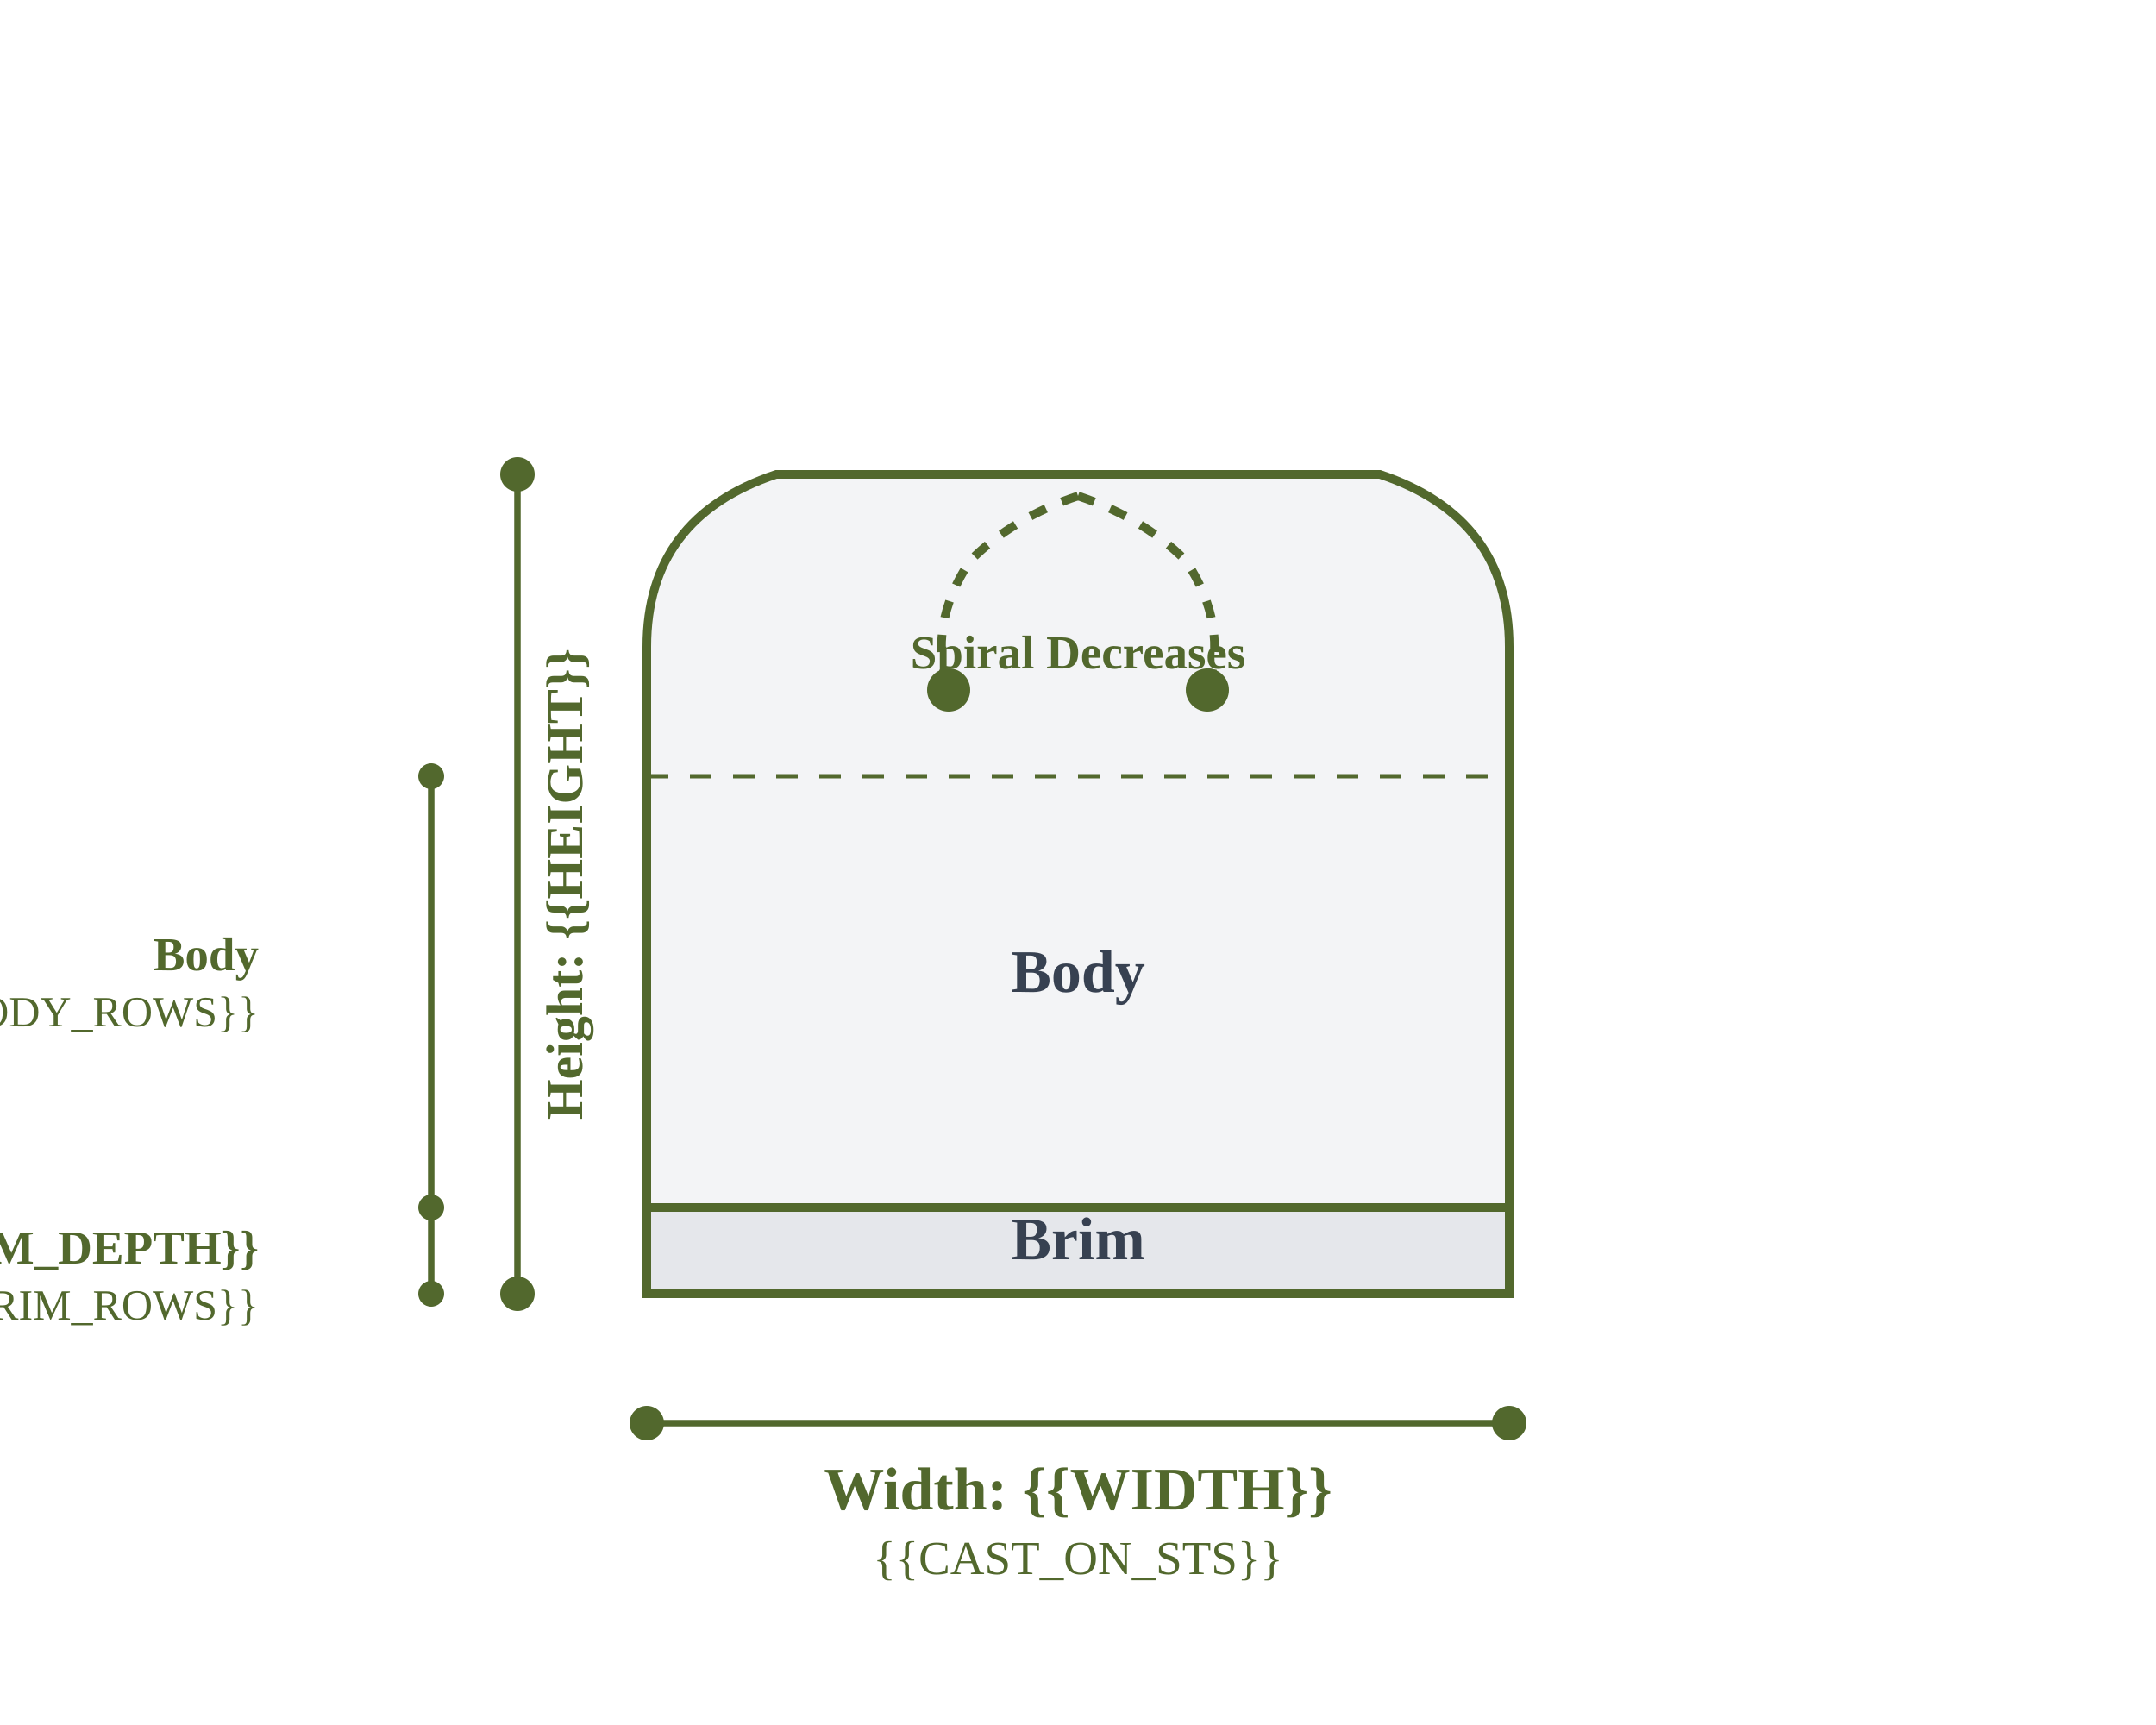
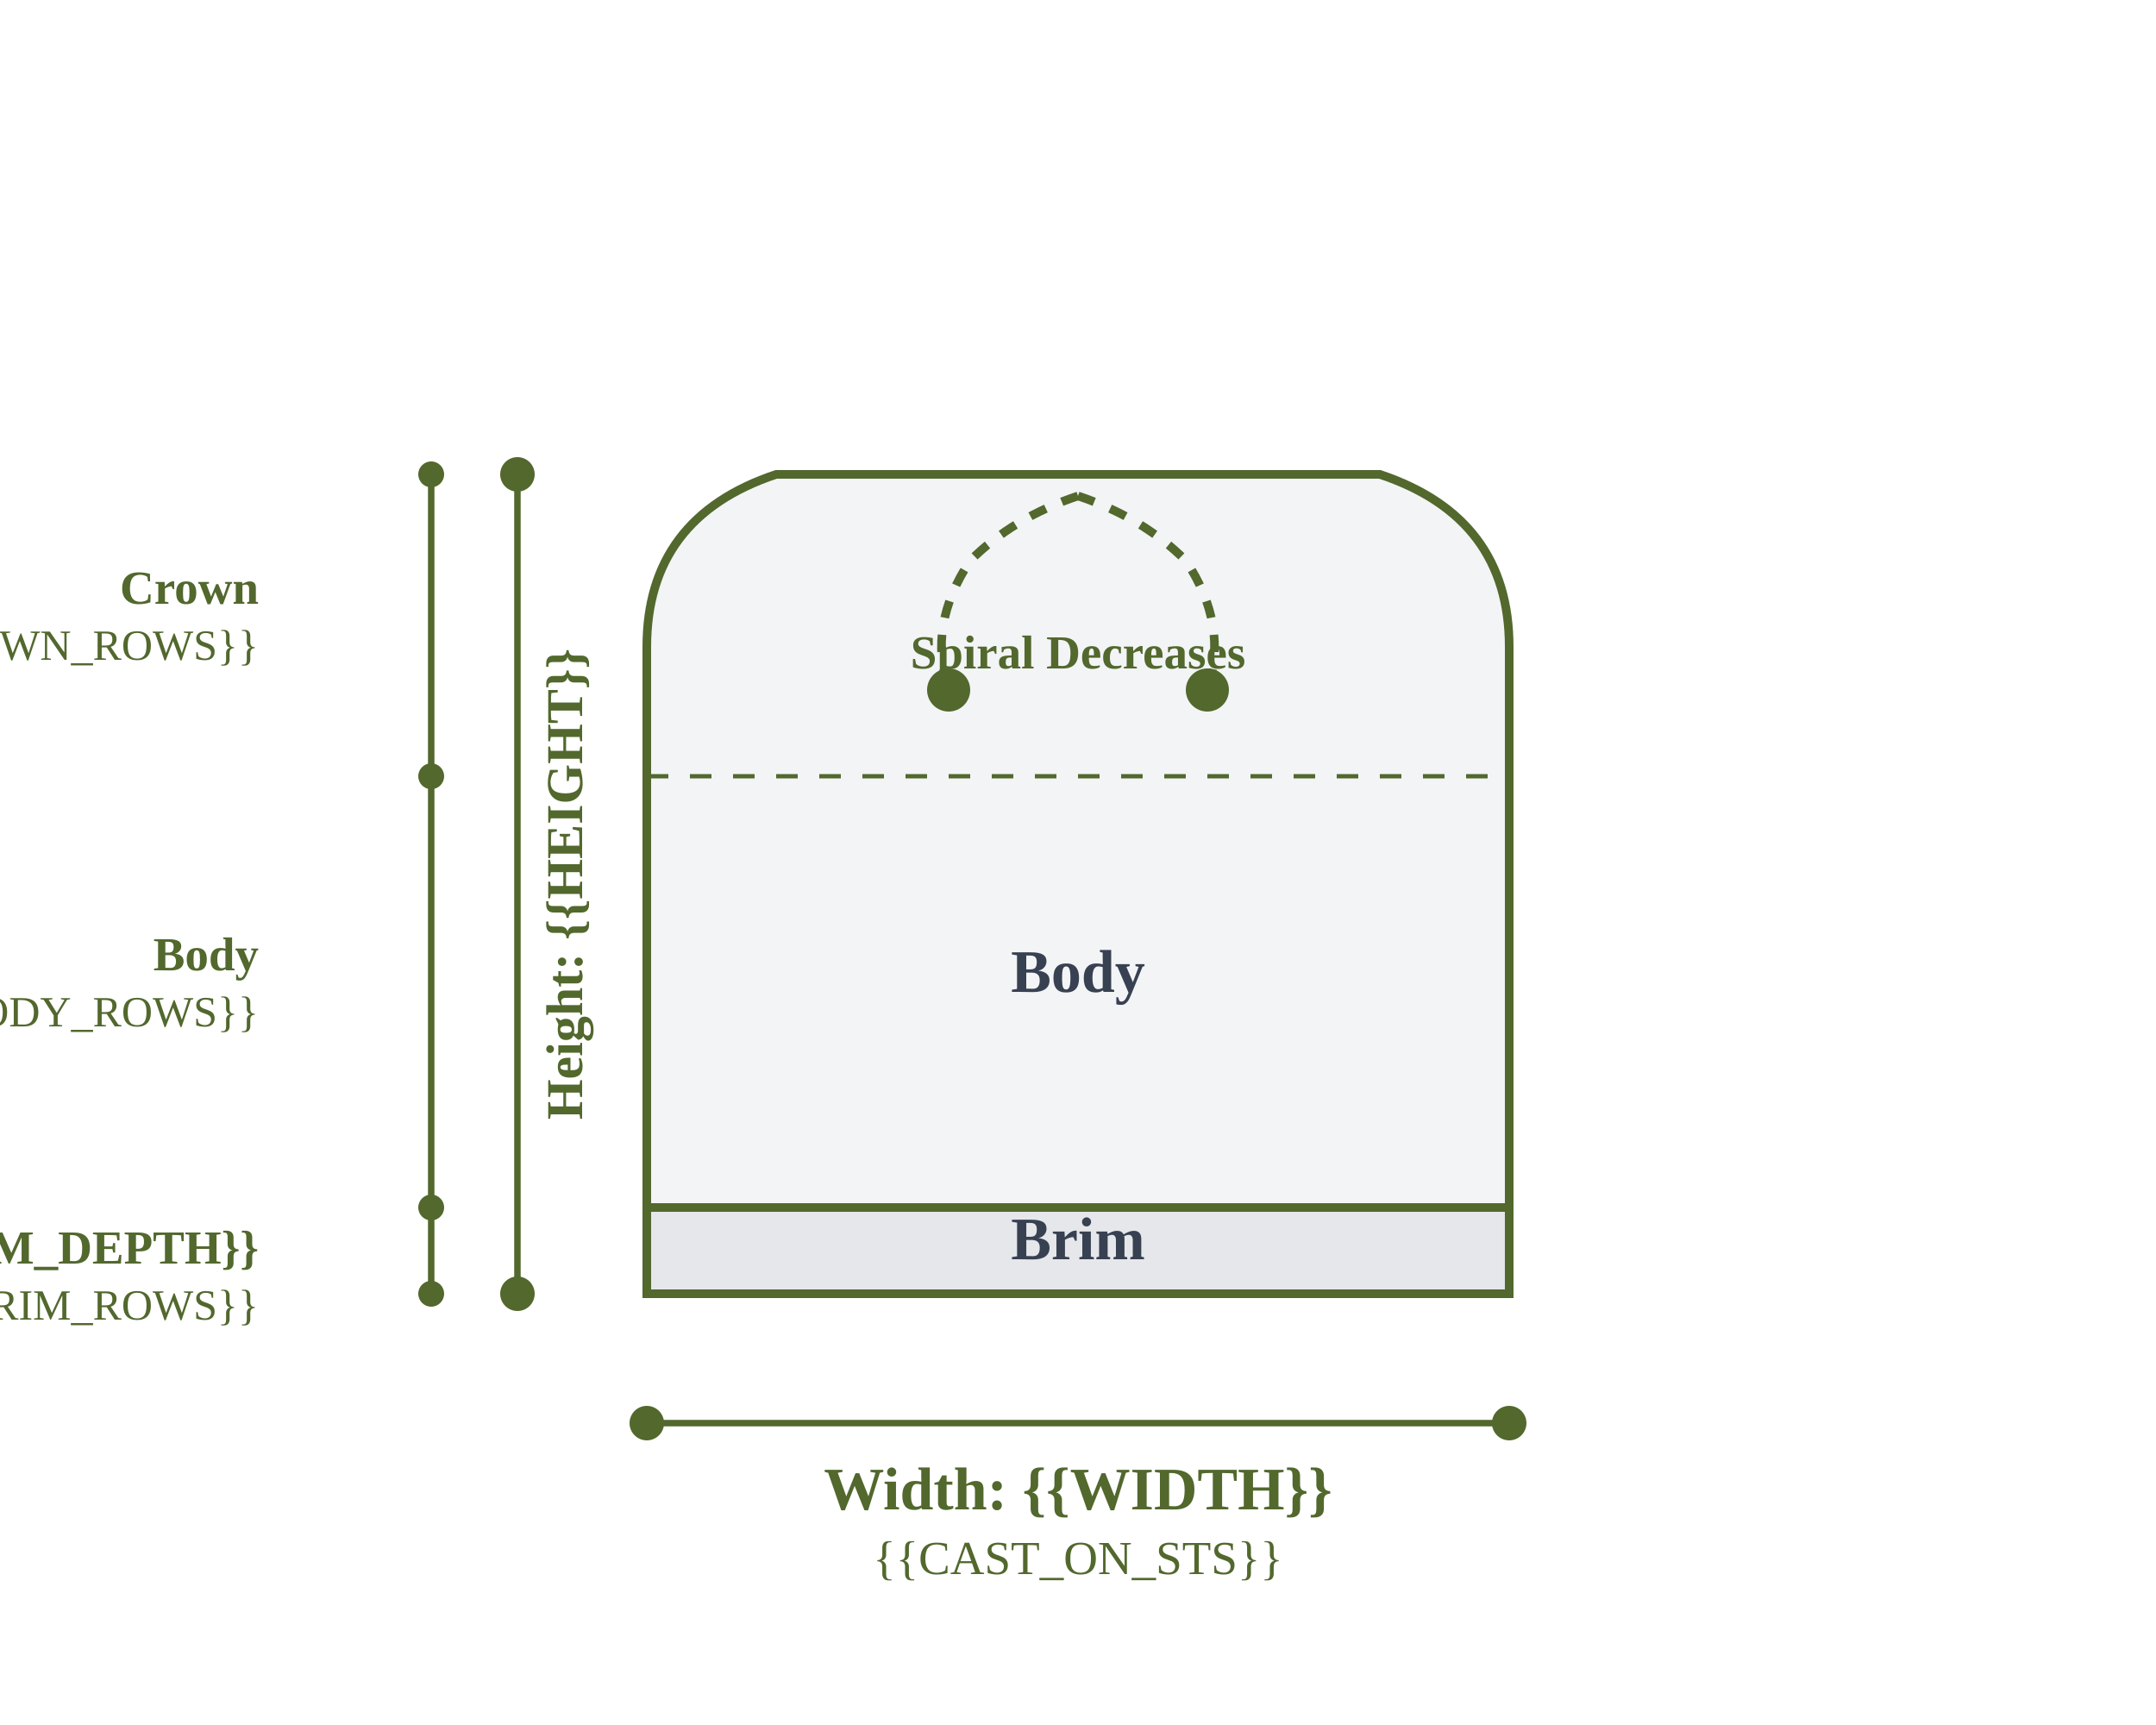
<svg xmlns="http://www.w3.org/2000/svg" viewBox="0 0 500 400">
  <path d="M 150 300 L 150 150 Q 150 120, 180 110 L 320 110 Q 350 120, 350 150 L 350 300 Z" fill="#f3f4f6" stroke="#52682D" stroke-width="2" />
  <path d="M 250 115 Q 235 120, 225 130 Q 215 145, 220 160" fill="none" stroke="#52682D" stroke-width="2" stroke-dasharray="4,4" />
  <path d="M 250 115 Q 265 120, 275 130 Q 285 145, 280 160" fill="none" stroke="#52682D" stroke-width="2" stroke-dasharray="4,4" />
  <circle cx="220" cy="160" r="5" fill="#52682D" />
  <circle cx="280" cy="160" r="5" fill="#52682D" />
  <text x="250" y="155" text-anchor="middle" font-size="11" font-weight="700" fill="#52682D">
    Spiral Decreases
  </text>
  <rect x="150" y="280" width="200" height="20" fill="#e5e7eb" stroke="#52682D" stroke-width="2" />
  <line x1="150" y1="180" x2="350" y2="180" stroke="#52682D" stroke-width="1" stroke-dasharray="5,5" />
  <line x1="150" y1="330" x2="350" y2="330" stroke="#52682D" stroke-width="1.5" />
  <circle cx="150" cy="330" r="4" fill="#52682D" />
  <circle cx="350" cy="330" r="4" fill="#52682D" />
  <text x="250" y="350" text-anchor="middle" font-size="14" font-weight="600" fill="#52682D">
    Width: {{WIDTH}}
  </text>
  <text x="250" y="365" text-anchor="middle" font-size="11" fill="#52682D">
    {{CAST_ON_STS}}
  </text>
  <line x1="120" y1="110" x2="120" y2="300" stroke="#52682D" stroke-width="1.5" />
  <circle cx="120" cy="110" r="4" fill="#52682D" />
  <circle cx="120" cy="300" r="4" fill="#52682D" />
  <text x="135" y="205" text-anchor="middle" font-size="12" font-weight="600" fill="#52682D" transform="rotate(-90, 135, 205)">
    Height: {{HEIGHT}}
  </text>
+   <line x1="100" y1="110" x2="100" y2="180" stroke="#52682D" stroke-width="1.5" />
+   <circle cx="100" cy="110" r="3" fill="#52682D" />
+   <circle cx="100" cy="180" r="3" fill="#52682D" />
+   <text x="60" y="140" text-anchor="end" font-size="11" font-weight="600" fill="#52682D">
+     Crown
+   </text>
+   <text x="60" y="153" text-anchor="end" font-size="10" fill="#52682D">
+     {{CROWN_ROWS}}
+   </text>
  <line x1="100" y1="180" x2="100" y2="280" stroke="#52682D" stroke-width="1.5" />
-   <circle cx="100" cy="180" r="3" fill="#52682D" />
  <circle cx="100" cy="280" r="3" fill="#52682D" />
  <text x="60" y="225" text-anchor="end" font-size="11" font-weight="600" fill="#52682D">
    Body
  </text>
  <text x="60" y="238" text-anchor="end" font-size="10" fill="#52682D">
    {{BODY_ROWS}}
  </text>
  <line x1="100" y1="280" x2="100" y2="300" stroke="#52682D" stroke-width="1.5" />
  <circle cx="100" cy="300" r="3" fill="#52682D" />
  <text x="60" y="293" text-anchor="end" font-size="11" font-weight="600" fill="#52682D">
    Brim: {{BRIM_DEPTH}}
  </text>
  <text x="60" y="306" text-anchor="end" font-size="10" fill="#52682D">
    {{BRIM_ROWS}}
  </text>
  <text x="250" y="230" text-anchor="middle" font-size="14" font-weight="700" fill="#374151">
    Body
  </text>
  <text x="250" y="292" text-anchor="middle" font-size="14" font-weight="700" fill="#374151">
    Brim
  </text>
</svg>
